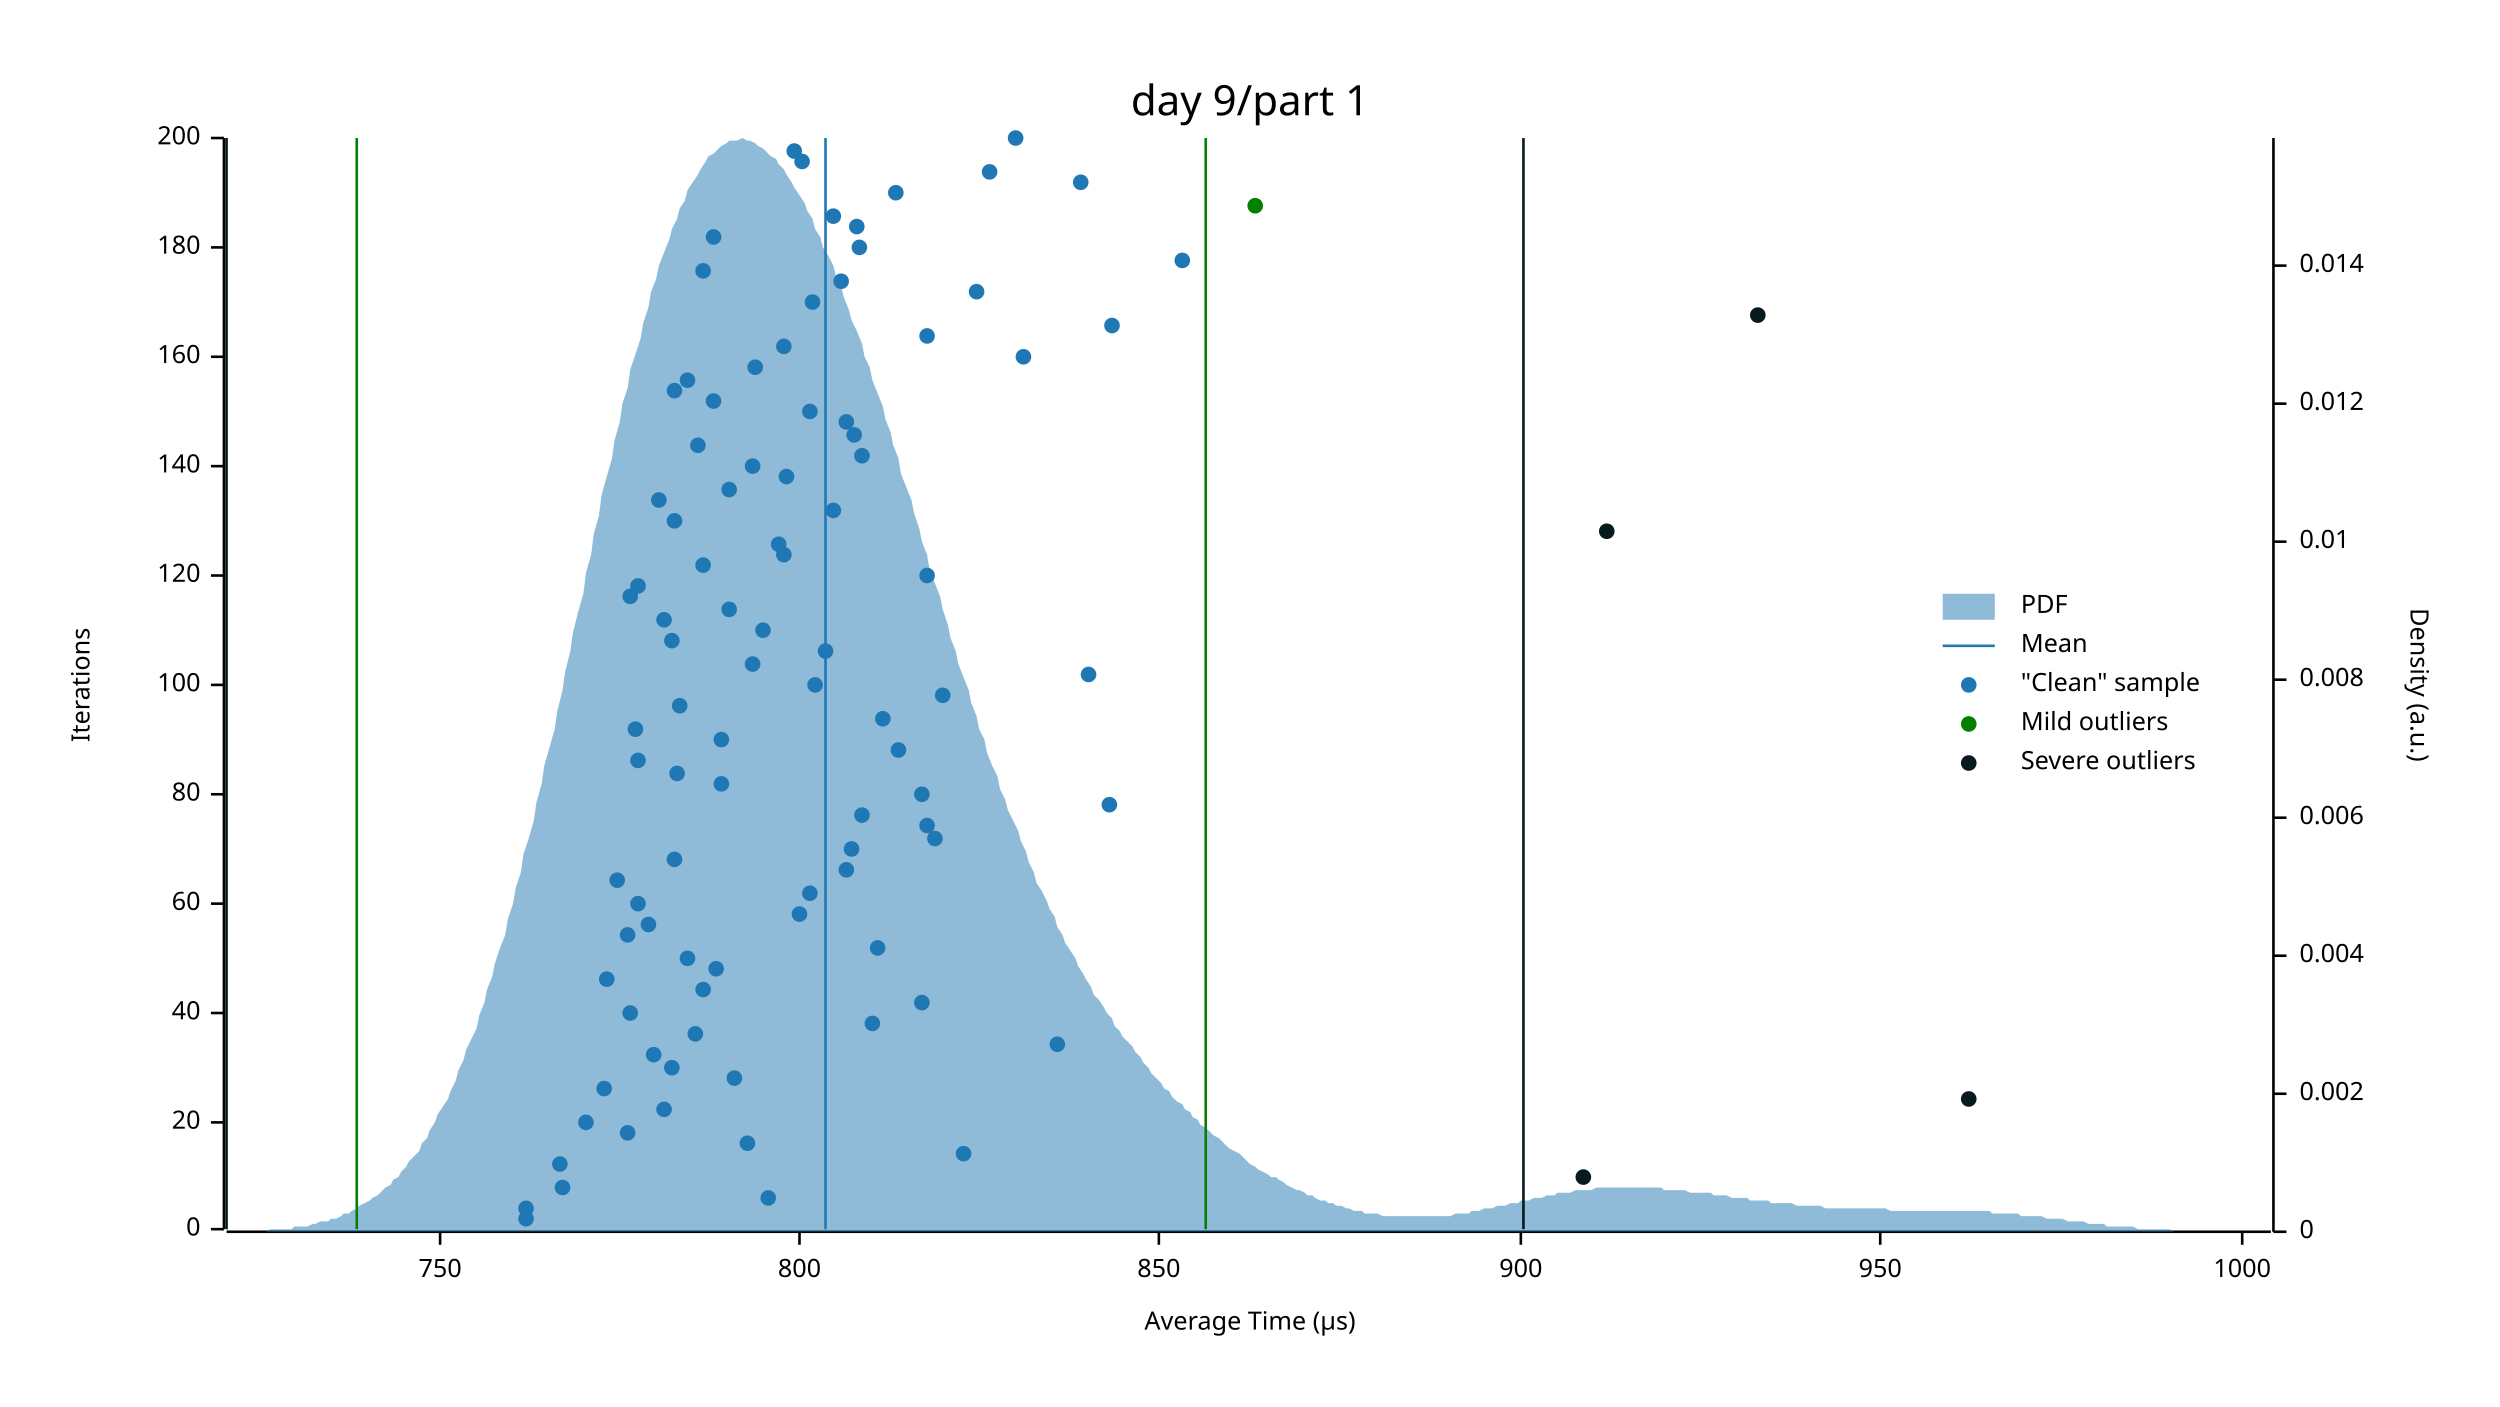
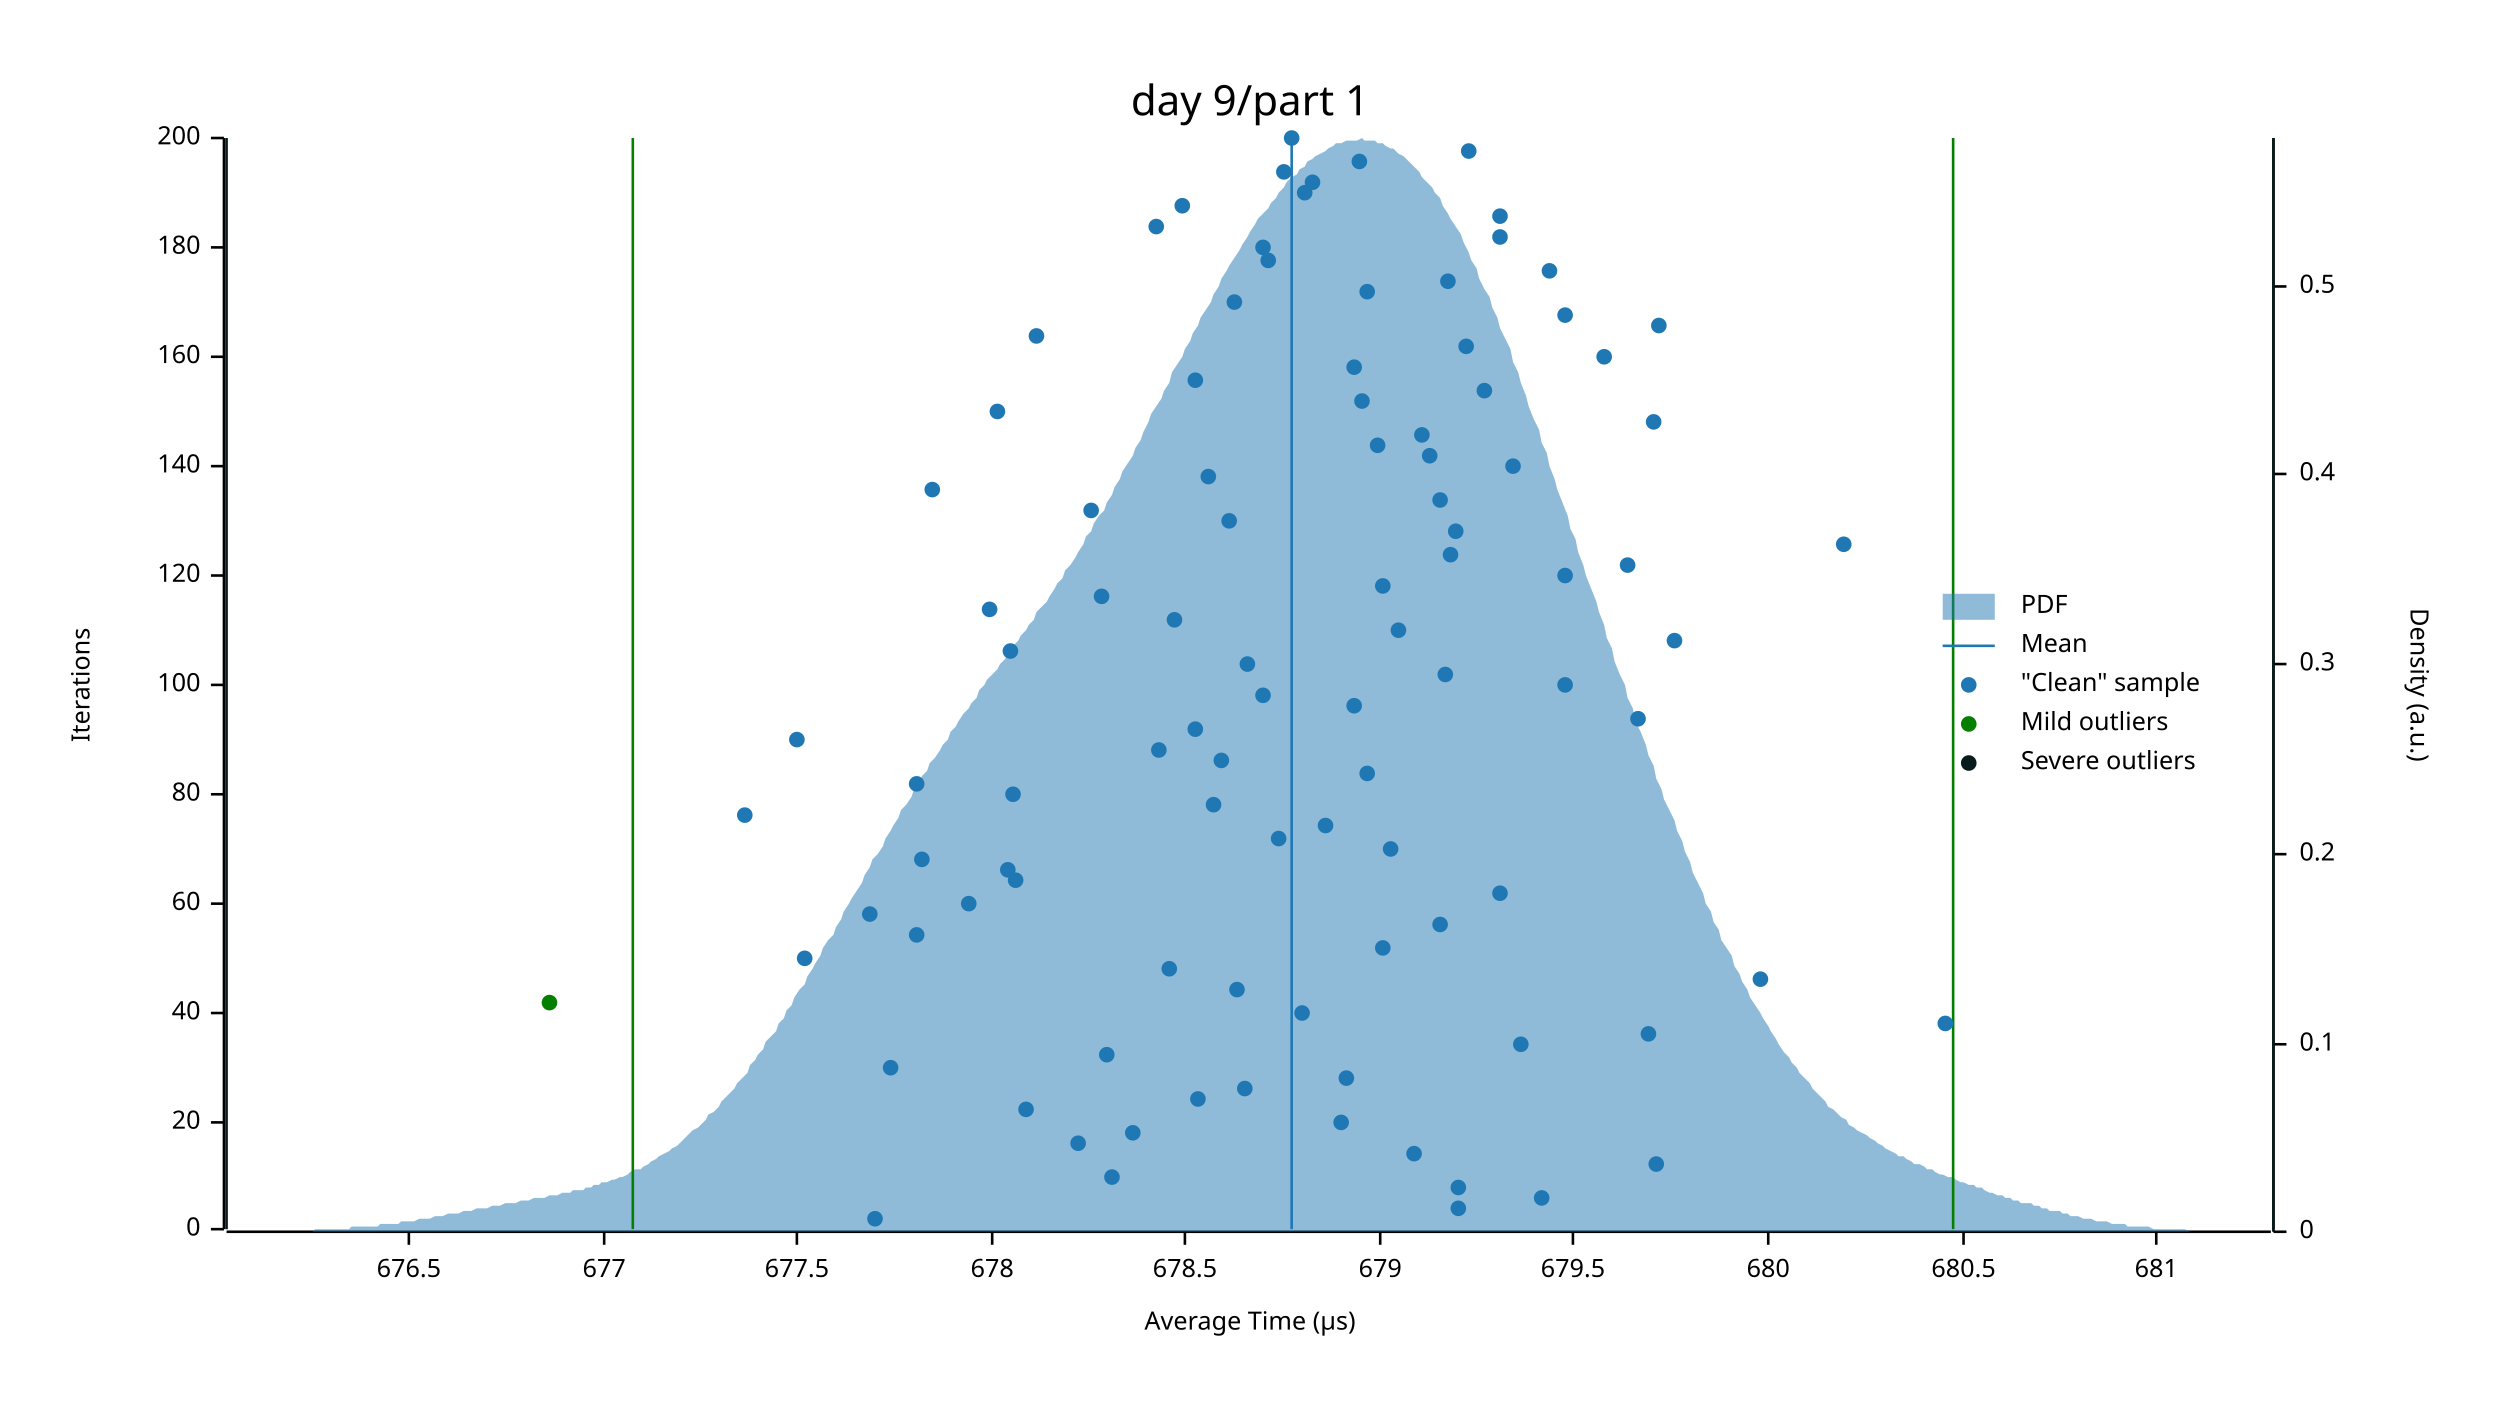
<svg xmlns="http://www.w3.org/2000/svg" width="960" height="540" viewBox="0 0 960 540">
  <text x="480" y="32" dy="0.76em" text-anchor="middle" font-family="sans-serif" font-size="16.129" opacity="1" fill="#000000">
day 9/part 1
</text>
  <text x="27" y="263" dy="0.76em" text-anchor="middle" font-family="sans-serif" font-size="9.677" opacity="1" fill="#000000" transform="rotate(270, 27, 263)">
Iterations
</text>
  <text x="480" y="513" dy="-0.5ex" text-anchor="middle" font-family="sans-serif" font-size="9.677" opacity="1" fill="#000000">
Average Time (µs)
</text>
  <polyline fill="none" opacity="1" stroke="#000000" stroke-width="1" points="86,53 86,472 " />
  <text x="77" y="472" dy="0.5ex" text-anchor="end" font-family="sans-serif" font-size="9.677" opacity="1" fill="#000000">
0
</text>
  <polyline fill="none" opacity="1" stroke="#000000" stroke-width="1" points="81,472 86,472 " />
  <text x="77" y="431" dy="0.5ex" text-anchor="end" font-family="sans-serif" font-size="9.677" opacity="1" fill="#000000">
20
</text>
  <polyline fill="none" opacity="1" stroke="#000000" stroke-width="1" points="81,431 86,431 " />
  <text x="77" y="389" dy="0.5ex" text-anchor="end" font-family="sans-serif" font-size="9.677" opacity="1" fill="#000000">
40
</text>
  <polyline fill="none" opacity="1" stroke="#000000" stroke-width="1" points="81,389 86,389 " />
  <text x="77" y="347" dy="0.5ex" text-anchor="end" font-family="sans-serif" font-size="9.677" opacity="1" fill="#000000">
60
</text>
  <polyline fill="none" opacity="1" stroke="#000000" stroke-width="1" points="81,347 86,347 " />
  <text x="77" y="305" dy="0.5ex" text-anchor="end" font-family="sans-serif" font-size="9.677" opacity="1" fill="#000000">
80
</text>
  <polyline fill="none" opacity="1" stroke="#000000" stroke-width="1" points="81,305 86,305 " />
  <text x="77" y="263" dy="0.5ex" text-anchor="end" font-family="sans-serif" font-size="9.677" opacity="1" fill="#000000">
100
</text>
  <polyline fill="none" opacity="1" stroke="#000000" stroke-width="1" points="81,263 86,263 " />
  <text x="77" y="221" dy="0.5ex" text-anchor="end" font-family="sans-serif" font-size="9.677" opacity="1" fill="#000000">
120
</text>
  <polyline fill="none" opacity="1" stroke="#000000" stroke-width="1" points="81,221 86,221 " />
  <text x="77" y="179" dy="0.5ex" text-anchor="end" font-family="sans-serif" font-size="9.677" opacity="1" fill="#000000">
140
</text>
  <polyline fill="none" opacity="1" stroke="#000000" stroke-width="1" points="81,179 86,179 " />
  <text x="77" y="137" dy="0.5ex" text-anchor="end" font-family="sans-serif" font-size="9.677" opacity="1" fill="#000000">
160
</text>
  <polyline fill="none" opacity="1" stroke="#000000" stroke-width="1" points="81,137 86,137 " />
  <text x="77" y="95" dy="0.5ex" text-anchor="end" font-family="sans-serif" font-size="9.677" opacity="1" fill="#000000">
180
</text>
  <polyline fill="none" opacity="1" stroke="#000000" stroke-width="1" points="81,95 86,95 " />
  <text x="77" y="53" dy="0.5ex" text-anchor="end" font-family="sans-serif" font-size="9.677" opacity="1" fill="#000000">
200
</text>
  <polyline fill="none" opacity="1" stroke="#000000" stroke-width="1" points="81,53 86,53 " />
  <polyline fill="none" opacity="1" stroke="#000000" stroke-width="1" points="87,473 872,473 " />
-   <text x="169" y="483" dy="0.76em" text-anchor="middle" font-family="sans-serif" font-size="9.677" opacity="1" fill="#000000">
- 750
- </text>
-   <polyline fill="none" opacity="1" stroke="#000000" stroke-width="1" points="169,473 169,478 " />
-   <text x="307" y="483" dy="0.76em" text-anchor="middle" font-family="sans-serif" font-size="9.677" opacity="1" fill="#000000">
- 800
- </text>
-   <polyline fill="none" opacity="1" stroke="#000000" stroke-width="1" points="307,473 307,478 " />
-   <text x="445" y="483" dy="0.76em" text-anchor="middle" font-family="sans-serif" font-size="9.677" opacity="1" fill="#000000">
- 850
- </text>
-   <polyline fill="none" opacity="1" stroke="#000000" stroke-width="1" points="445,473 445,478 " />
-   <text x="584" y="483" dy="0.76em" text-anchor="middle" font-family="sans-serif" font-size="9.677" opacity="1" fill="#000000">
- 900
- </text>
-   <polyline fill="none" opacity="1" stroke="#000000" stroke-width="1" points="584,473 584,478 " />
-   <text x="722" y="483" dy="0.76em" text-anchor="middle" font-family="sans-serif" font-size="9.677" opacity="1" fill="#000000">
- 950
- </text>
-   <polyline fill="none" opacity="1" stroke="#000000" stroke-width="1" points="722,473 722,478 " />
-   <text x="861" y="483" dy="0.76em" text-anchor="middle" font-family="sans-serif" font-size="9.677" opacity="1" fill="#000000">
- 1000
- </text>
-   <polyline fill="none" opacity="1" stroke="#000000" stroke-width="1" points="861,473 861,478 " />
+   <text x="157" y="483" dy="0.76em" text-anchor="middle" font-family="sans-serif" font-size="9.677" opacity="1" fill="#000000">
+ 676.5
+ </text>
+   <polyline fill="none" opacity="1" stroke="#000000" stroke-width="1" points="157,473 157,478 " />
+   <text x="232" y="483" dy="0.76em" text-anchor="middle" font-family="sans-serif" font-size="9.677" opacity="1" fill="#000000">
+ 677
+ </text>
+   <polyline fill="none" opacity="1" stroke="#000000" stroke-width="1" points="232,473 232,478 " />
+   <text x="306" y="483" dy="0.76em" text-anchor="middle" font-family="sans-serif" font-size="9.677" opacity="1" fill="#000000">
+ 677.5
+ </text>
+   <polyline fill="none" opacity="1" stroke="#000000" stroke-width="1" points="306,473 306,478 " />
+   <text x="381" y="483" dy="0.76em" text-anchor="middle" font-family="sans-serif" font-size="9.677" opacity="1" fill="#000000">
+ 678
+ </text>
+   <polyline fill="none" opacity="1" stroke="#000000" stroke-width="1" points="381,473 381,478 " />
+   <text x="455" y="483" dy="0.76em" text-anchor="middle" font-family="sans-serif" font-size="9.677" opacity="1" fill="#000000">
+ 678.5
+ </text>
+   <polyline fill="none" opacity="1" stroke="#000000" stroke-width="1" points="455,473 455,478 " />
+   <text x="530" y="483" dy="0.76em" text-anchor="middle" font-family="sans-serif" font-size="9.677" opacity="1" fill="#000000">
+ 679
+ </text>
+   <polyline fill="none" opacity="1" stroke="#000000" stroke-width="1" points="530,473 530,478 " />
+   <text x="604" y="483" dy="0.76em" text-anchor="middle" font-family="sans-serif" font-size="9.677" opacity="1" fill="#000000">
+ 679.5
+ </text>
+   <polyline fill="none" opacity="1" stroke="#000000" stroke-width="1" points="604,473 604,478 " />
+   <text x="679" y="483" dy="0.76em" text-anchor="middle" font-family="sans-serif" font-size="9.677" opacity="1" fill="#000000">
+ 680
+ </text>
+   <polyline fill="none" opacity="1" stroke="#000000" stroke-width="1" points="679,473 679,478 " />
+   <text x="754" y="483" dy="0.76em" text-anchor="middle" font-family="sans-serif" font-size="9.677" opacity="1" fill="#000000">
+ 680.5
+ </text>
+   <polyline fill="none" opacity="1" stroke="#000000" stroke-width="1" points="754,473 754,478 " />
+   <text x="828" y="483" dy="0.76em" text-anchor="middle" font-family="sans-serif" font-size="9.677" opacity="1" fill="#000000">
+ 681
+ </text>
+   <polyline fill="none" opacity="1" stroke="#000000" stroke-width="1" points="828,473 828,478 " />
  <text x="933" y="263" dy="0.76em" text-anchor="middle" font-family="sans-serif" font-size="9.677" opacity="1" fill="#000000" transform="rotate(90, 933, 263)">
Density (a.u.)
</text>
  <polyline fill="none" opacity="1" stroke="#000000" stroke-width="1" points="873,53 873,473 " />
  <text x="883" y="473" dy="0.5ex" text-anchor="start" font-family="sans-serif" font-size="9.677" opacity="1" fill="#000000">
0
</text>
  <polyline fill="none" opacity="1" stroke="#000000" stroke-width="1" points="873,473 878,473 " />
-   <text x="883" y="420" dy="0.5ex" text-anchor="start" font-family="sans-serif" font-size="9.677" opacity="1" fill="#000000">
- 0.002
- </text>
-   <polyline fill="none" opacity="1" stroke="#000000" stroke-width="1" points="873,420 878,420 " />
-   <text x="883" y="367" dy="0.5ex" text-anchor="start" font-family="sans-serif" font-size="9.677" opacity="1" fill="#000000">
- 0.004
- </text>
-   <polyline fill="none" opacity="1" stroke="#000000" stroke-width="1" points="873,367 878,367 " />
-   <text x="883" y="314" dy="0.5ex" text-anchor="start" font-family="sans-serif" font-size="9.677" opacity="1" fill="#000000">
- 0.006
- </text>
-   <polyline fill="none" opacity="1" stroke="#000000" stroke-width="1" points="873,314 878,314 " />
-   <text x="883" y="261" dy="0.5ex" text-anchor="start" font-family="sans-serif" font-size="9.677" opacity="1" fill="#000000">
- 0.008
- </text>
-   <polyline fill="none" opacity="1" stroke="#000000" stroke-width="1" points="873,261 878,261 " />
-   <text x="883" y="208" dy="0.5ex" text-anchor="start" font-family="sans-serif" font-size="9.677" opacity="1" fill="#000000">
- 0.01
- </text>
-   <polyline fill="none" opacity="1" stroke="#000000" stroke-width="1" points="873,208 878,208 " />
-   <text x="883" y="155" dy="0.5ex" text-anchor="start" font-family="sans-serif" font-size="9.677" opacity="1" fill="#000000">
- 0.012
- </text>
-   <polyline fill="none" opacity="1" stroke="#000000" stroke-width="1" points="873,155 878,155 " />
-   <text x="883" y="102" dy="0.5ex" text-anchor="start" font-family="sans-serif" font-size="9.677" opacity="1" fill="#000000">
- 0.014
- </text>
-   <polyline fill="none" opacity="1" stroke="#000000" stroke-width="1" points="873,102 878,102 " />
-   <polygon opacity="0.5" fill="#1F78B4" points="87,473 88,473 90,473 91,473 93,473 94,473 96,473 98,473 99,473 101,473 102,473 104,472 105,472 107,472 109,472 110,472 112,472 113,471 115,471 116,471 118,471 120,470 121,470 123,469 124,469 126,469 127,468 129,468 131,467 132,466 134,466 135,465 137,464 138,463 140,462 142,461 143,460 145,459 146,458 148,456 150,455 151,453 153,452 154,450 156,448 157,446 159,444 161,442 162,439 164,437 165,434 167,431 168,428 170,425 172,422 173,419 175,415 176,411 178,407 179,403 181,399 183,395 184,390 186,385 187,380 189,375 190,370 192,364 194,359 195,353 197,347 198,341 200,335 201,328 203,322 205,315 206,308 208,301 209,294 211,287 213,280 214,273 216,265 217,258 219,250 220,243 222,235 224,228 225,220 227,213 228,205 230,198 231,190 233,183 235,176 236,169 238,162 239,155 241,149 242,142 244,136 246,130 247,124 249,118 250,112 252,107 253,102 255,97 257,92 258,88 260,84 261,80 263,77 264,73 266,70 268,67 269,65 271,62 272,60 274,59 276,57 277,56 279,55 280,54 282,54 283,54 285,53 287,54 288,54 290,55 291,56 293,57 294,58 296,60 298,61 299,63 301,65 302,67 304,70 305,72 307,75 309,78 310,81 312,84 313,88 315,91 316,95 318,98 320,102 321,106 323,110 324,114 326,119 327,123 329,127 331,132 332,137 334,141 335,146 337,151 339,156 340,161 342,166 343,171 345,176 346,182 348,187 350,192 351,197 353,203 354,208 356,213 357,219 359,224 361,229 362,234 364,240 365,245 367,250 368,255 370,260 372,265 373,270 375,275 376,280 378,284 379,289 381,294 383,298 384,303 386,307 387,311 389,315 391,319 392,323 394,327 395,331 397,335 398,339 400,342 402,346 403,349 405,352 406,356 408,359 409,362 411,365 413,368 414,371 416,374 417,376 419,379 420,382 422,384 424,387 425,389 427,391 428,394 430,396 431,398 433,400 435,402 436,404 438,406 439,408 441,410 442,412 444,414 446,416 447,418 449,419 450,421 452,423 454,424 455,426 457,427 458,429 460,430 461,432 463,433 465,435 466,436 468,437 469,438 471,440 472,441 474,442 476,443 477,444 479,446 480,447 482,448 483,449 485,450 487,451 488,452 490,452 491,453 493,454 494,455 496,456 498,457 499,457 501,458 502,459 504,459 505,460 507,461 509,461 510,462 512,462 513,463 515,463 517,464 518,464 520,465 521,465 523,465 524,466 526,466 528,466 529,466 531,467 532,467 534,467 535,467 537,467 539,467 540,467 542,467 543,467 545,467 546,467 548,467 550,467 551,467 553,467 554,467 556,467 557,467 559,466 561,466 562,466 564,466 565,465 567,465 568,465 570,464 572,464 573,464 575,463 576,463 578,463 580,462 581,462 583,462 584,461 586,461 587,461 589,460 591,460 592,460 594,459 595,459 597,459 598,458 600,458 602,458 603,458 605,457 606,457 608,457 609,457 611,457 613,456 614,456 616,456 617,456 619,456 620,456 622,456 624,456 625,456 627,456 628,456 630,456 632,456 633,456 635,456 636,456 638,456 639,457 641,457 643,457 644,457 646,457 647,457 649,458 650,458 652,458 654,458 655,458 657,458 658,459 660,459 661,459 663,459 665,460 666,460 668,460 669,460 671,460 672,461 674,461 676,461 677,461 679,461 680,462 682,462 683,462 685,462 687,462 688,462 690,463 691,463 693,463 695,463 696,463 698,463 699,463 701,464 702,464 704,464 706,464 707,464 709,464 710,464 712,464 713,464 715,464 717,464 718,464 720,464 721,464 723,464 724,464 726,465 728,465 729,465 731,465 732,465 734,465 735,465 737,465 739,465 740,465 742,465 743,465 745,465 746,465 748,465 750,465 751,465 753,465 754,465 756,465 758,465 759,465 761,465 762,465 764,465 765,466 767,466 769,466 770,466 772,466 773,466 775,466 776,467 778,467 780,467 781,467 783,467 784,467 786,468 787,468 789,468 791,468 792,468 794,469 795,469 797,469 798,469 800,469 802,470 803,470 805,470 806,470 808,470 809,471 811,471 813,471 814,471 816,471 817,471 819,471 821,472 822,472 824,472 825,472 827,472 828,472 830,472 832,472 833,472 835,473 836,473 838,473 839,473 841,473 843,473 844,473 846,473 847,473 849,473 850,473 852,473 854,473 855,473 857,473 858,473 860,473 861,473 863,473 865,473 866,473 868,473 869,473 871,473 873,473 873,473 87,473 " />
-   <polyline fill="none" opacity="1" stroke="#1F78B4" stroke-width="1" points="317,472 317,53 " />
-   <polyline fill="none" opacity="1" stroke="#057F00" stroke-width="1" points="137,472 137,53 " />
-   <polyline fill="none" opacity="1" stroke="#057F00" stroke-width="1" points="463,472 463,53 " />
+   <text x="883" y="401" dy="0.5ex" text-anchor="start" font-family="sans-serif" font-size="9.677" opacity="1" fill="#000000">
+ 0.1
+ </text>
+   <polyline fill="none" opacity="1" stroke="#000000" stroke-width="1" points="873,401 878,401 " />
+   <text x="883" y="328" dy="0.5ex" text-anchor="start" font-family="sans-serif" font-size="9.677" opacity="1" fill="#000000">
+ 0.2
+ </text>
+   <polyline fill="none" opacity="1" stroke="#000000" stroke-width="1" points="873,328 878,328 " />
+   <text x="883" y="255" dy="0.5ex" text-anchor="start" font-family="sans-serif" font-size="9.677" opacity="1" fill="#000000">
+ 0.3
+ </text>
+   <polyline fill="none" opacity="1" stroke="#000000" stroke-width="1" points="873,255 878,255 " />
+   <text x="883" y="182" dy="0.5ex" text-anchor="start" font-family="sans-serif" font-size="9.677" opacity="1" fill="#000000">
+ 0.4
+ </text>
+   <polyline fill="none" opacity="1" stroke="#000000" stroke-width="1" points="873,182 878,182 " />
+   <text x="883" y="110" dy="0.5ex" text-anchor="start" font-family="sans-serif" font-size="9.677" opacity="1" fill="#000000">
+ 0.5
+ </text>
+   <polyline fill="none" opacity="1" stroke="#000000" stroke-width="1" points="873,110 878,110 " />
+   <polygon opacity="0.5" fill="#1F78B4" points="87,473 88,473 90,473 91,473 93,473 94,473 96,473 98,473 99,473 101,473 102,473 104,473 105,473 107,473 109,473 110,473 112,473 113,473 115,473 116,473 118,473 120,473 121,472 123,472 124,472 126,472 127,472 129,472 131,472 132,472 134,472 135,471 137,471 138,471 140,471 142,471 143,471 145,471 146,470 148,470 150,470 151,470 153,470 154,469 156,469 157,469 159,469 161,468 162,468 164,468 165,468 167,467 168,467 170,467 172,466 173,466 175,466 176,466 178,465 179,465 181,465 183,464 184,464 186,464 187,464 189,463 190,463 192,463 194,462 195,462 197,462 198,462 200,461 201,461 203,461 205,460 206,460 208,460 209,460 211,459 213,459 214,459 216,458 217,458 219,458 220,457 222,457 224,457 225,456 227,456 228,455 230,455 231,454 233,454 235,453 236,453 238,452 239,452 241,451 242,450 244,449 246,449 247,448 249,447 250,446 252,445 253,444 255,443 257,442 258,441 260,440 261,439 263,437 264,436 266,434 268,433 269,432 271,430 272,428 274,427 276,425 277,423 279,421 280,420 282,418 283,416 285,414 287,412 288,409 290,407 291,405 293,403 294,400 296,398 298,396 299,393 301,391 302,388 304,386 305,383 307,380 309,378 310,375 312,372 313,370 315,367 316,364 318,361 320,359 321,356 323,353 324,350 326,347 327,345 329,342 331,339 332,336 334,333 335,330 337,328 339,325 340,322 342,319 343,317 345,314 346,311 348,309 350,306 351,303 353,301 354,298 356,296 357,293 359,291 361,288 362,286 364,284 365,281 367,279 368,277 370,274 372,272 373,270 375,268 376,265 378,263 379,261 381,259 383,257 384,255 386,253 387,250 389,248 391,246 392,244 394,242 395,240 397,238 398,235 400,233 402,231 403,229 405,226 406,224 408,222 409,219 411,217 413,214 414,212 416,209 417,206 419,204 420,201 422,198 424,196 425,193 427,190 428,187 430,184 431,181 433,178 435,175 436,172 438,169 439,166 441,162 442,159 444,156 446,153 447,150 449,147 450,143 452,140 454,137 455,134 457,131 458,128 460,125 461,122 463,119 465,116 466,113 468,110 469,107 471,104 472,102 474,99 476,96 477,94 479,91 480,89 482,86 483,84 485,82 487,80 488,78 490,76 491,74 493,72 494,70 496,68 498,67 499,65 501,64 502,62 504,61 505,60 507,59 509,58 510,57 512,56 513,55 515,55 517,54 518,54 520,54 521,54 523,53 524,54 526,54 528,54 529,55 531,55 532,56 534,57 535,57 537,59 539,60 540,61 542,63 543,64 545,66 546,68 548,70 550,72 551,74 553,76 554,79 556,82 557,84 559,87 561,90 562,93 564,97 565,100 567,103 568,107 570,111 572,114 573,118 575,122 576,126 578,130 580,134 581,139 583,143 584,147 586,152 587,156 589,161 591,165 592,170 594,174 595,179 597,184 598,188 600,193 602,198 603,203 605,207 606,212 608,217 609,221 611,226 613,231 614,235 616,240 617,245 619,249 620,254 622,259 624,263 625,268 627,272 628,277 630,281 632,286 633,290 635,294 636,299 638,303 639,307 641,311 643,315 644,319 646,323 647,327 649,331 650,335 652,339 654,343 655,347 657,350 658,354 660,357 661,361 663,364 665,367 666,371 668,374 669,377 671,380 672,383 674,386 676,389 677,391 679,394 680,396 682,399 683,401 685,404 687,406 688,408 690,410 691,412 693,414 695,416 696,418 698,420 699,421 701,423 702,425 704,426 706,428 707,429 709,430 710,432 712,433 713,434 715,435 717,436 718,437 720,438 721,439 723,440 724,441 726,442 728,443 729,444 731,444 732,445 734,446 735,447 737,447 739,448 740,449 742,449 743,450 745,451 746,451 748,452 750,452 751,453 753,454 754,454 756,455 758,455 759,456 761,456 762,457 764,458 765,458 767,459 769,459 770,460 772,460 773,461 775,461 776,462 778,462 780,462 781,463 783,463 784,464 786,464 787,465 789,465 791,465 792,466 794,466 795,467 797,467 798,467 800,468 802,468 803,468 805,469 806,469 808,469 809,469 811,470 813,470 814,470 816,470 817,471 819,471 821,471 822,471 824,471 825,471 827,472 828,472 830,472 832,472 833,472 835,472 836,472 838,472 839,472 841,473 843,473 844,473 846,473 847,473 849,473 850,473 852,473 854,473 855,473 857,473 858,473 860,473 861,473 863,473 865,473 866,473 868,473 869,473 871,473 873,473 873,473 87,473 " />
+   <polyline fill="none" opacity="1" stroke="#1F78B4" stroke-width="1" points="496,472 496,53 " />
+   <polyline fill="none" opacity="1" stroke="#057F00" stroke-width="1" points="243,472 243,53 " />
+   <polyline fill="none" opacity="1" stroke="#057F00" stroke-width="1" points="750,472 750,53 " />
  <polyline fill="none" opacity="1" stroke="#071A1C" stroke-width="1" points="87,472 87,53 " />
-   <polyline fill="none" opacity="1" stroke="#071A1C" stroke-width="1" points="585,472 585,53 " />
-   <circle cx="202" cy="468" r="3" opacity="1" fill="#1F78B4" stroke="none" stroke-width="1" />
-   <circle cx="202" cy="464" r="3" opacity="1" fill="#1F78B4" stroke="none" stroke-width="1" />
-   <circle cx="295" cy="460" r="3" opacity="1" fill="#1F78B4" stroke="none" stroke-width="1" />
-   <circle cx="216" cy="456" r="3" opacity="1" fill="#1F78B4" stroke="none" stroke-width="1" />
-   <circle cx="215" cy="447" r="3" opacity="1" fill="#1F78B4" stroke="none" stroke-width="1" />
-   <circle cx="370" cy="443" r="3" opacity="1" fill="#1F78B4" stroke="none" stroke-width="1" />
-   <circle cx="287" cy="439" r="3" opacity="1" fill="#1F78B4" stroke="none" stroke-width="1" />
-   <circle cx="241" cy="435" r="3" opacity="1" fill="#1F78B4" stroke="none" stroke-width="1" />
-   <circle cx="225" cy="431" r="3" opacity="1" fill="#1F78B4" stroke="none" stroke-width="1" />
-   <circle cx="255" cy="426" r="3" opacity="1" fill="#1F78B4" stroke="none" stroke-width="1" />
-   <circle cx="232" cy="418" r="3" opacity="1" fill="#1F78B4" stroke="none" stroke-width="1" />
-   <circle cx="282" cy="414" r="3" opacity="1" fill="#1F78B4" stroke="none" stroke-width="1" />
-   <circle cx="258" cy="410" r="3" opacity="1" fill="#1F78B4" stroke="none" stroke-width="1" />
-   <circle cx="251" cy="405" r="3" opacity="1" fill="#1F78B4" stroke="none" stroke-width="1" />
-   <circle cx="406" cy="401" r="3" opacity="1" fill="#1F78B4" stroke="none" stroke-width="1" />
-   <circle cx="267" cy="397" r="3" opacity="1" fill="#1F78B4" stroke="none" stroke-width="1" />
-   <circle cx="335" cy="393" r="3" opacity="1" fill="#1F78B4" stroke="none" stroke-width="1" />
-   <circle cx="242" cy="389" r="3" opacity="1" fill="#1F78B4" stroke="none" stroke-width="1" />
-   <circle cx="354" cy="385" r="3" opacity="1" fill="#1F78B4" stroke="none" stroke-width="1" />
-   <circle cx="270" cy="380" r="3" opacity="1" fill="#1F78B4" stroke="none" stroke-width="1" />
-   <circle cx="233" cy="376" r="3" opacity="1" fill="#1F78B4" stroke="none" stroke-width="1" />
-   <circle cx="275" cy="372" r="3" opacity="1" fill="#1F78B4" stroke="none" stroke-width="1" />
-   <circle cx="264" cy="368" r="3" opacity="1" fill="#1F78B4" stroke="none" stroke-width="1" />
-   <circle cx="337" cy="364" r="3" opacity="1" fill="#1F78B4" stroke="none" stroke-width="1" />
-   <circle cx="241" cy="359" r="3" opacity="1" fill="#1F78B4" stroke="none" stroke-width="1" />
-   <circle cx="249" cy="355" r="3" opacity="1" fill="#1F78B4" stroke="none" stroke-width="1" />
-   <circle cx="307" cy="351" r="3" opacity="1" fill="#1F78B4" stroke="none" stroke-width="1" />
-   <circle cx="245" cy="347" r="3" opacity="1" fill="#1F78B4" stroke="none" stroke-width="1" />
-   <circle cx="311" cy="343" r="3" opacity="1" fill="#1F78B4" stroke="none" stroke-width="1" />
-   <circle cx="237" cy="338" r="3" opacity="1" fill="#1F78B4" stroke="none" stroke-width="1" />
-   <circle cx="325" cy="334" r="3" opacity="1" fill="#1F78B4" stroke="none" stroke-width="1" />
-   <circle cx="259" cy="330" r="3" opacity="1" fill="#1F78B4" stroke="none" stroke-width="1" />
-   <circle cx="327" cy="326" r="3" opacity="1" fill="#1F78B4" stroke="none" stroke-width="1" />
-   <circle cx="359" cy="322" r="3" opacity="1" fill="#1F78B4" stroke="none" stroke-width="1" />
-   <circle cx="356" cy="317" r="3" opacity="1" fill="#1F78B4" stroke="none" stroke-width="1" />
-   <circle cx="331" cy="313" r="3" opacity="1" fill="#1F78B4" stroke="none" stroke-width="1" />
-   <circle cx="426" cy="309" r="3" opacity="1" fill="#1F78B4" stroke="none" stroke-width="1" />
-   <circle cx="354" cy="305" r="3" opacity="1" fill="#1F78B4" stroke="none" stroke-width="1" />
-   <circle cx="277" cy="301" r="3" opacity="1" fill="#1F78B4" stroke="none" stroke-width="1" />
-   <circle cx="260" cy="297" r="3" opacity="1" fill="#1F78B4" stroke="none" stroke-width="1" />
-   <circle cx="245" cy="292" r="3" opacity="1" fill="#1F78B4" stroke="none" stroke-width="1" />
-   <circle cx="345" cy="288" r="3" opacity="1" fill="#1F78B4" stroke="none" stroke-width="1" />
-   <circle cx="277" cy="284" r="3" opacity="1" fill="#1F78B4" stroke="none" stroke-width="1" />
-   <circle cx="244" cy="280" r="3" opacity="1" fill="#1F78B4" stroke="none" stroke-width="1" />
-   <circle cx="339" cy="276" r="3" opacity="1" fill="#1F78B4" stroke="none" stroke-width="1" />
-   <circle cx="261" cy="271" r="3" opacity="1" fill="#1F78B4" stroke="none" stroke-width="1" />
-   <circle cx="362" cy="267" r="3" opacity="1" fill="#1F78B4" stroke="none" stroke-width="1" />
-   <circle cx="313" cy="263" r="3" opacity="1" fill="#1F78B4" stroke="none" stroke-width="1" />
-   <circle cx="418" cy="259" r="3" opacity="1" fill="#1F78B4" stroke="none" stroke-width="1" />
-   <circle cx="289" cy="255" r="3" opacity="1" fill="#1F78B4" stroke="none" stroke-width="1" />
-   <circle cx="317" cy="250" r="3" opacity="1" fill="#1F78B4" stroke="none" stroke-width="1" />
-   <circle cx="258" cy="246" r="3" opacity="1" fill="#1F78B4" stroke="none" stroke-width="1" />
-   <circle cx="293" cy="242" r="3" opacity="1" fill="#1F78B4" stroke="none" stroke-width="1" />
-   <circle cx="255" cy="238" r="3" opacity="1" fill="#1F78B4" stroke="none" stroke-width="1" />
-   <circle cx="280" cy="234" r="3" opacity="1" fill="#1F78B4" stroke="none" stroke-width="1" />
-   <circle cx="242" cy="229" r="3" opacity="1" fill="#1F78B4" stroke="none" stroke-width="1" />
-   <circle cx="245" cy="225" r="3" opacity="1" fill="#1F78B4" stroke="none" stroke-width="1" />
-   <circle cx="356" cy="221" r="3" opacity="1" fill="#1F78B4" stroke="none" stroke-width="1" />
-   <circle cx="270" cy="217" r="3" opacity="1" fill="#1F78B4" stroke="none" stroke-width="1" />
-   <circle cx="301" cy="213" r="3" opacity="1" fill="#1F78B4" stroke="none" stroke-width="1" />
-   <circle cx="299" cy="209" r="3" opacity="1" fill="#1F78B4" stroke="none" stroke-width="1" />
-   <circle cx="259" cy="200" r="3" opacity="1" fill="#1F78B4" stroke="none" stroke-width="1" />
-   <circle cx="320" cy="196" r="3" opacity="1" fill="#1F78B4" stroke="none" stroke-width="1" />
-   <circle cx="253" cy="192" r="3" opacity="1" fill="#1F78B4" stroke="none" stroke-width="1" />
-   <circle cx="280" cy="188" r="3" opacity="1" fill="#1F78B4" stroke="none" stroke-width="1" />
-   <circle cx="302" cy="183" r="3" opacity="1" fill="#1F78B4" stroke="none" stroke-width="1" />
-   <circle cx="289" cy="179" r="3" opacity="1" fill="#1F78B4" stroke="none" stroke-width="1" />
-   <circle cx="331" cy="175" r="3" opacity="1" fill="#1F78B4" stroke="none" stroke-width="1" />
-   <circle cx="268" cy="171" r="3" opacity="1" fill="#1F78B4" stroke="none" stroke-width="1" />
-   <circle cx="328" cy="167" r="3" opacity="1" fill="#1F78B4" stroke="none" stroke-width="1" />
-   <circle cx="325" cy="162" r="3" opacity="1" fill="#1F78B4" stroke="none" stroke-width="1" />
-   <circle cx="311" cy="158" r="3" opacity="1" fill="#1F78B4" stroke="none" stroke-width="1" />
-   <circle cx="274" cy="154" r="3" opacity="1" fill="#1F78B4" stroke="none" stroke-width="1" />
-   <circle cx="259" cy="150" r="3" opacity="1" fill="#1F78B4" stroke="none" stroke-width="1" />
-   <circle cx="264" cy="146" r="3" opacity="1" fill="#1F78B4" stroke="none" stroke-width="1" />
-   <circle cx="290" cy="141" r="3" opacity="1" fill="#1F78B4" stroke="none" stroke-width="1" />
-   <circle cx="393" cy="137" r="3" opacity="1" fill="#1F78B4" stroke="none" stroke-width="1" />
-   <circle cx="301" cy="133" r="3" opacity="1" fill="#1F78B4" stroke="none" stroke-width="1" />
-   <circle cx="356" cy="129" r="3" opacity="1" fill="#1F78B4" stroke="none" stroke-width="1" />
-   <circle cx="427" cy="125" r="3" opacity="1" fill="#1F78B4" stroke="none" stroke-width="1" />
-   <circle cx="312" cy="116" r="3" opacity="1" fill="#1F78B4" stroke="none" stroke-width="1" />
-   <circle cx="375" cy="112" r="3" opacity="1" fill="#1F78B4" stroke="none" stroke-width="1" />
-   <circle cx="323" cy="108" r="3" opacity="1" fill="#1F78B4" stroke="none" stroke-width="1" />
-   <circle cx="270" cy="104" r="3" opacity="1" fill="#1F78B4" stroke="none" stroke-width="1" />
-   <circle cx="454" cy="100" r="3" opacity="1" fill="#1F78B4" stroke="none" stroke-width="1" />
-   <circle cx="330" cy="95" r="3" opacity="1" fill="#1F78B4" stroke="none" stroke-width="1" />
-   <circle cx="274" cy="91" r="3" opacity="1" fill="#1F78B4" stroke="none" stroke-width="1" />
-   <circle cx="329" cy="87" r="3" opacity="1" fill="#1F78B4" stroke="none" stroke-width="1" />
-   <circle cx="320" cy="83" r="3" opacity="1" fill="#1F78B4" stroke="none" stroke-width="1" />
-   <circle cx="344" cy="74" r="3" opacity="1" fill="#1F78B4" stroke="none" stroke-width="1" />
-   <circle cx="415" cy="70" r="3" opacity="1" fill="#1F78B4" stroke="none" stroke-width="1" />
-   <circle cx="380" cy="66" r="3" opacity="1" fill="#1F78B4" stroke="none" stroke-width="1" />
-   <circle cx="308" cy="62" r="3" opacity="1" fill="#1F78B4" stroke="none" stroke-width="1" />
-   <circle cx="305" cy="58" r="3" opacity="1" fill="#1F78B4" stroke="none" stroke-width="1" />
-   <circle cx="390" cy="53" r="3" opacity="1" fill="#1F78B4" stroke="none" stroke-width="1" />
-   <circle cx="482" cy="79" r="3" opacity="1" fill="#057F00" stroke="none" stroke-width="1" />
-   <circle cx="608" cy="452" r="3" opacity="1" fill="#071A1C" stroke="none" stroke-width="1" />
-   <circle cx="756" cy="422" r="3" opacity="1" fill="#071A1C" stroke="none" stroke-width="1" />
-   <circle cx="617" cy="204" r="3" opacity="1" fill="#071A1C" stroke="none" stroke-width="1" />
-   <circle cx="675" cy="121" r="3" opacity="1" fill="#071A1C" stroke="none" stroke-width="1" />
+   <polyline fill="none" opacity="1" stroke="#071A1C" stroke-width="1" points="873,472 873,53 " />
+   <circle cx="336" cy="468" r="3" opacity="1" fill="#1F78B4" stroke="none" stroke-width="1" />
+   <circle cx="560" cy="464" r="3" opacity="1" fill="#1F78B4" stroke="none" stroke-width="1" />
+   <circle cx="592" cy="460" r="3" opacity="1" fill="#1F78B4" stroke="none" stroke-width="1" />
+   <circle cx="560" cy="456" r="3" opacity="1" fill="#1F78B4" stroke="none" stroke-width="1" />
+   <circle cx="427" cy="452" r="3" opacity="1" fill="#1F78B4" stroke="none" stroke-width="1" />
+   <circle cx="636" cy="447" r="3" opacity="1" fill="#1F78B4" stroke="none" stroke-width="1" />
+   <circle cx="543" cy="443" r="3" opacity="1" fill="#1F78B4" stroke="none" stroke-width="1" />
+   <circle cx="414" cy="439" r="3" opacity="1" fill="#1F78B4" stroke="none" stroke-width="1" />
+   <circle cx="435" cy="435" r="3" opacity="1" fill="#1F78B4" stroke="none" stroke-width="1" />
+   <circle cx="515" cy="431" r="3" opacity="1" fill="#1F78B4" stroke="none" stroke-width="1" />
+   <circle cx="394" cy="426" r="3" opacity="1" fill="#1F78B4" stroke="none" stroke-width="1" />
+   <circle cx="460" cy="422" r="3" opacity="1" fill="#1F78B4" stroke="none" stroke-width="1" />
+   <circle cx="478" cy="418" r="3" opacity="1" fill="#1F78B4" stroke="none" stroke-width="1" />
+   <circle cx="517" cy="414" r="3" opacity="1" fill="#1F78B4" stroke="none" stroke-width="1" />
+   <circle cx="342" cy="410" r="3" opacity="1" fill="#1F78B4" stroke="none" stroke-width="1" />
+   <circle cx="425" cy="405" r="3" opacity="1" fill="#1F78B4" stroke="none" stroke-width="1" />
+   <circle cx="584" cy="401" r="3" opacity="1" fill="#1F78B4" stroke="none" stroke-width="1" />
+   <circle cx="633" cy="397" r="3" opacity="1" fill="#1F78B4" stroke="none" stroke-width="1" />
+   <circle cx="747" cy="393" r="3" opacity="1" fill="#1F78B4" stroke="none" stroke-width="1" />
+   <circle cx="500" cy="389" r="3" opacity="1" fill="#1F78B4" stroke="none" stroke-width="1" />
+   <circle cx="475" cy="380" r="3" opacity="1" fill="#1F78B4" stroke="none" stroke-width="1" />
+   <circle cx="676" cy="376" r="3" opacity="1" fill="#1F78B4" stroke="none" stroke-width="1" />
+   <circle cx="449" cy="372" r="3" opacity="1" fill="#1F78B4" stroke="none" stroke-width="1" />
+   <circle cx="309" cy="368" r="3" opacity="1" fill="#1F78B4" stroke="none" stroke-width="1" />
+   <circle cx="531" cy="364" r="3" opacity="1" fill="#1F78B4" stroke="none" stroke-width="1" />
+   <circle cx="352" cy="359" r="3" opacity="1" fill="#1F78B4" stroke="none" stroke-width="1" />
+   <circle cx="553" cy="355" r="3" opacity="1" fill="#1F78B4" stroke="none" stroke-width="1" />
+   <circle cx="334" cy="351" r="3" opacity="1" fill="#1F78B4" stroke="none" stroke-width="1" />
+   <circle cx="372" cy="347" r="3" opacity="1" fill="#1F78B4" stroke="none" stroke-width="1" />
+   <circle cx="576" cy="343" r="3" opacity="1" fill="#1F78B4" stroke="none" stroke-width="1" />
+   <circle cx="390" cy="338" r="3" opacity="1" fill="#1F78B4" stroke="none" stroke-width="1" />
+   <circle cx="387" cy="334" r="3" opacity="1" fill="#1F78B4" stroke="none" stroke-width="1" />
+   <circle cx="354" cy="330" r="3" opacity="1" fill="#1F78B4" stroke="none" stroke-width="1" />
+   <circle cx="534" cy="326" r="3" opacity="1" fill="#1F78B4" stroke="none" stroke-width="1" />
+   <circle cx="491" cy="322" r="3" opacity="1" fill="#1F78B4" stroke="none" stroke-width="1" />
+   <circle cx="509" cy="317" r="3" opacity="1" fill="#1F78B4" stroke="none" stroke-width="1" />
+   <circle cx="286" cy="313" r="3" opacity="1" fill="#1F78B4" stroke="none" stroke-width="1" />
+   <circle cx="466" cy="309" r="3" opacity="1" fill="#1F78B4" stroke="none" stroke-width="1" />
+   <circle cx="389" cy="305" r="3" opacity="1" fill="#1F78B4" stroke="none" stroke-width="1" />
+   <circle cx="352" cy="301" r="3" opacity="1" fill="#1F78B4" stroke="none" stroke-width="1" />
+   <circle cx="525" cy="297" r="3" opacity="1" fill="#1F78B4" stroke="none" stroke-width="1" />
+   <circle cx="469" cy="292" r="3" opacity="1" fill="#1F78B4" stroke="none" stroke-width="1" />
+   <circle cx="445" cy="288" r="3" opacity="1" fill="#1F78B4" stroke="none" stroke-width="1" />
+   <circle cx="306" cy="284" r="3" opacity="1" fill="#1F78B4" stroke="none" stroke-width="1" />
+   <circle cx="459" cy="280" r="3" opacity="1" fill="#1F78B4" stroke="none" stroke-width="1" />
+   <circle cx="629" cy="276" r="3" opacity="1" fill="#1F78B4" stroke="none" stroke-width="1" />
+   <circle cx="520" cy="271" r="3" opacity="1" fill="#1F78B4" stroke="none" stroke-width="1" />
+   <circle cx="485" cy="267" r="3" opacity="1" fill="#1F78B4" stroke="none" stroke-width="1" />
+   <circle cx="601" cy="263" r="3" opacity="1" fill="#1F78B4" stroke="none" stroke-width="1" />
+   <circle cx="555" cy="259" r="3" opacity="1" fill="#1F78B4" stroke="none" stroke-width="1" />
+   <circle cx="479" cy="255" r="3" opacity="1" fill="#1F78B4" stroke="none" stroke-width="1" />
+   <circle cx="388" cy="250" r="3" opacity="1" fill="#1F78B4" stroke="none" stroke-width="1" />
+   <circle cx="643" cy="246" r="3" opacity="1" fill="#1F78B4" stroke="none" stroke-width="1" />
+   <circle cx="537" cy="242" r="3" opacity="1" fill="#1F78B4" stroke="none" stroke-width="1" />
+   <circle cx="451" cy="238" r="3" opacity="1" fill="#1F78B4" stroke="none" stroke-width="1" />
+   <circle cx="380" cy="234" r="3" opacity="1" fill="#1F78B4" stroke="none" stroke-width="1" />
+   <circle cx="423" cy="229" r="3" opacity="1" fill="#1F78B4" stroke="none" stroke-width="1" />
+   <circle cx="531" cy="225" r="3" opacity="1" fill="#1F78B4" stroke="none" stroke-width="1" />
+   <circle cx="601" cy="221" r="3" opacity="1" fill="#1F78B4" stroke="none" stroke-width="1" />
+   <circle cx="625" cy="217" r="3" opacity="1" fill="#1F78B4" stroke="none" stroke-width="1" />
+   <circle cx="557" cy="213" r="3" opacity="1" fill="#1F78B4" stroke="none" stroke-width="1" />
+   <circle cx="708" cy="209" r="3" opacity="1" fill="#1F78B4" stroke="none" stroke-width="1" />
+   <circle cx="559" cy="204" r="3" opacity="1" fill="#1F78B4" stroke="none" stroke-width="1" />
+   <circle cx="472" cy="200" r="3" opacity="1" fill="#1F78B4" stroke="none" stroke-width="1" />
+   <circle cx="419" cy="196" r="3" opacity="1" fill="#1F78B4" stroke="none" stroke-width="1" />
+   <circle cx="553" cy="192" r="3" opacity="1" fill="#1F78B4" stroke="none" stroke-width="1" />
+   <circle cx="358" cy="188" r="3" opacity="1" fill="#1F78B4" stroke="none" stroke-width="1" />
+   <circle cx="464" cy="183" r="3" opacity="1" fill="#1F78B4" stroke="none" stroke-width="1" />
+   <circle cx="581" cy="179" r="3" opacity="1" fill="#1F78B4" stroke="none" stroke-width="1" />
+   <circle cx="549" cy="175" r="3" opacity="1" fill="#1F78B4" stroke="none" stroke-width="1" />
+   <circle cx="529" cy="171" r="3" opacity="1" fill="#1F78B4" stroke="none" stroke-width="1" />
+   <circle cx="546" cy="167" r="3" opacity="1" fill="#1F78B4" stroke="none" stroke-width="1" />
+   <circle cx="635" cy="162" r="3" opacity="1" fill="#1F78B4" stroke="none" stroke-width="1" />
+   <circle cx="383" cy="158" r="3" opacity="1" fill="#1F78B4" stroke="none" stroke-width="1" />
+   <circle cx="523" cy="154" r="3" opacity="1" fill="#1F78B4" stroke="none" stroke-width="1" />
+   <circle cx="570" cy="150" r="3" opacity="1" fill="#1F78B4" stroke="none" stroke-width="1" />
+   <circle cx="459" cy="146" r="3" opacity="1" fill="#1F78B4" stroke="none" stroke-width="1" />
+   <circle cx="520" cy="141" r="3" opacity="1" fill="#1F78B4" stroke="none" stroke-width="1" />
+   <circle cx="616" cy="137" r="3" opacity="1" fill="#1F78B4" stroke="none" stroke-width="1" />
+   <circle cx="563" cy="133" r="3" opacity="1" fill="#1F78B4" stroke="none" stroke-width="1" />
+   <circle cx="398" cy="129" r="3" opacity="1" fill="#1F78B4" stroke="none" stroke-width="1" />
+   <circle cx="637" cy="125" r="3" opacity="1" fill="#1F78B4" stroke="none" stroke-width="1" />
+   <circle cx="601" cy="121" r="3" opacity="1" fill="#1F78B4" stroke="none" stroke-width="1" />
+   <circle cx="474" cy="116" r="3" opacity="1" fill="#1F78B4" stroke="none" stroke-width="1" />
+   <circle cx="525" cy="112" r="3" opacity="1" fill="#1F78B4" stroke="none" stroke-width="1" />
+   <circle cx="556" cy="108" r="3" opacity="1" fill="#1F78B4" stroke="none" stroke-width="1" />
+   <circle cx="595" cy="104" r="3" opacity="1" fill="#1F78B4" stroke="none" stroke-width="1" />
+   <circle cx="487" cy="100" r="3" opacity="1" fill="#1F78B4" stroke="none" stroke-width="1" />
+   <circle cx="485" cy="95" r="3" opacity="1" fill="#1F78B4" stroke="none" stroke-width="1" />
+   <circle cx="576" cy="91" r="3" opacity="1" fill="#1F78B4" stroke="none" stroke-width="1" />
+   <circle cx="444" cy="87" r="3" opacity="1" fill="#1F78B4" stroke="none" stroke-width="1" />
+   <circle cx="576" cy="83" r="3" opacity="1" fill="#1F78B4" stroke="none" stroke-width="1" />
+   <circle cx="454" cy="79" r="3" opacity="1" fill="#1F78B4" stroke="none" stroke-width="1" />
+   <circle cx="501" cy="74" r="3" opacity="1" fill="#1F78B4" stroke="none" stroke-width="1" />
+   <circle cx="504" cy="70" r="3" opacity="1" fill="#1F78B4" stroke="none" stroke-width="1" />
+   <circle cx="493" cy="66" r="3" opacity="1" fill="#1F78B4" stroke="none" stroke-width="1" />
+   <circle cx="522" cy="62" r="3" opacity="1" fill="#1F78B4" stroke="none" stroke-width="1" />
+   <circle cx="564" cy="58" r="3" opacity="1" fill="#1F78B4" stroke="none" stroke-width="1" />
+   <circle cx="496" cy="53" r="3" opacity="1" fill="#1F78B4" stroke="none" stroke-width="1" />
+   <circle cx="211" cy="385" r="3" opacity="1" fill="#057F00" stroke="none" stroke-width="1" />
  <text x="776" y="228" dy="0.76em" text-anchor="start" font-family="sans-serif" font-size="9.677" opacity="1" fill="#000000">
PDF
</text>
  <text x="776" y="243" dy="0.76em" text-anchor="start" font-family="sans-serif" font-size="9.677" opacity="1" fill="#000000">
Mean
</text>
  <text x="776" y="258" dy="0.76em" text-anchor="start" font-family="sans-serif" font-size="9.677" opacity="1" fill="#000000">
"Clean" sample
</text>
  <text x="776" y="273" dy="0.76em" text-anchor="start" font-family="sans-serif" font-size="9.677" opacity="1" fill="#000000">
Mild outliers
</text>
  <text x="776" y="288" dy="0.76em" text-anchor="start" font-family="sans-serif" font-size="9.677" opacity="1" fill="#000000">
Severe outliers
</text>
  <rect x="746" y="228" width="20" height="10" opacity="0.5" fill="#1F78B4" stroke="none" />
  <polyline fill="none" opacity="1" stroke="#1F78B4" stroke-width="1" points="746,248 766,248 " />
  <circle cx="756" cy="263" r="3" opacity="1" fill="#1F78B4" stroke="none" stroke-width="1" />
  <circle cx="756" cy="278" r="3" opacity="1" fill="#057F00" stroke="none" stroke-width="1" />
  <circle cx="756" cy="293" r="3" opacity="1" fill="#071A1C" stroke="none" stroke-width="1" />
</svg>
